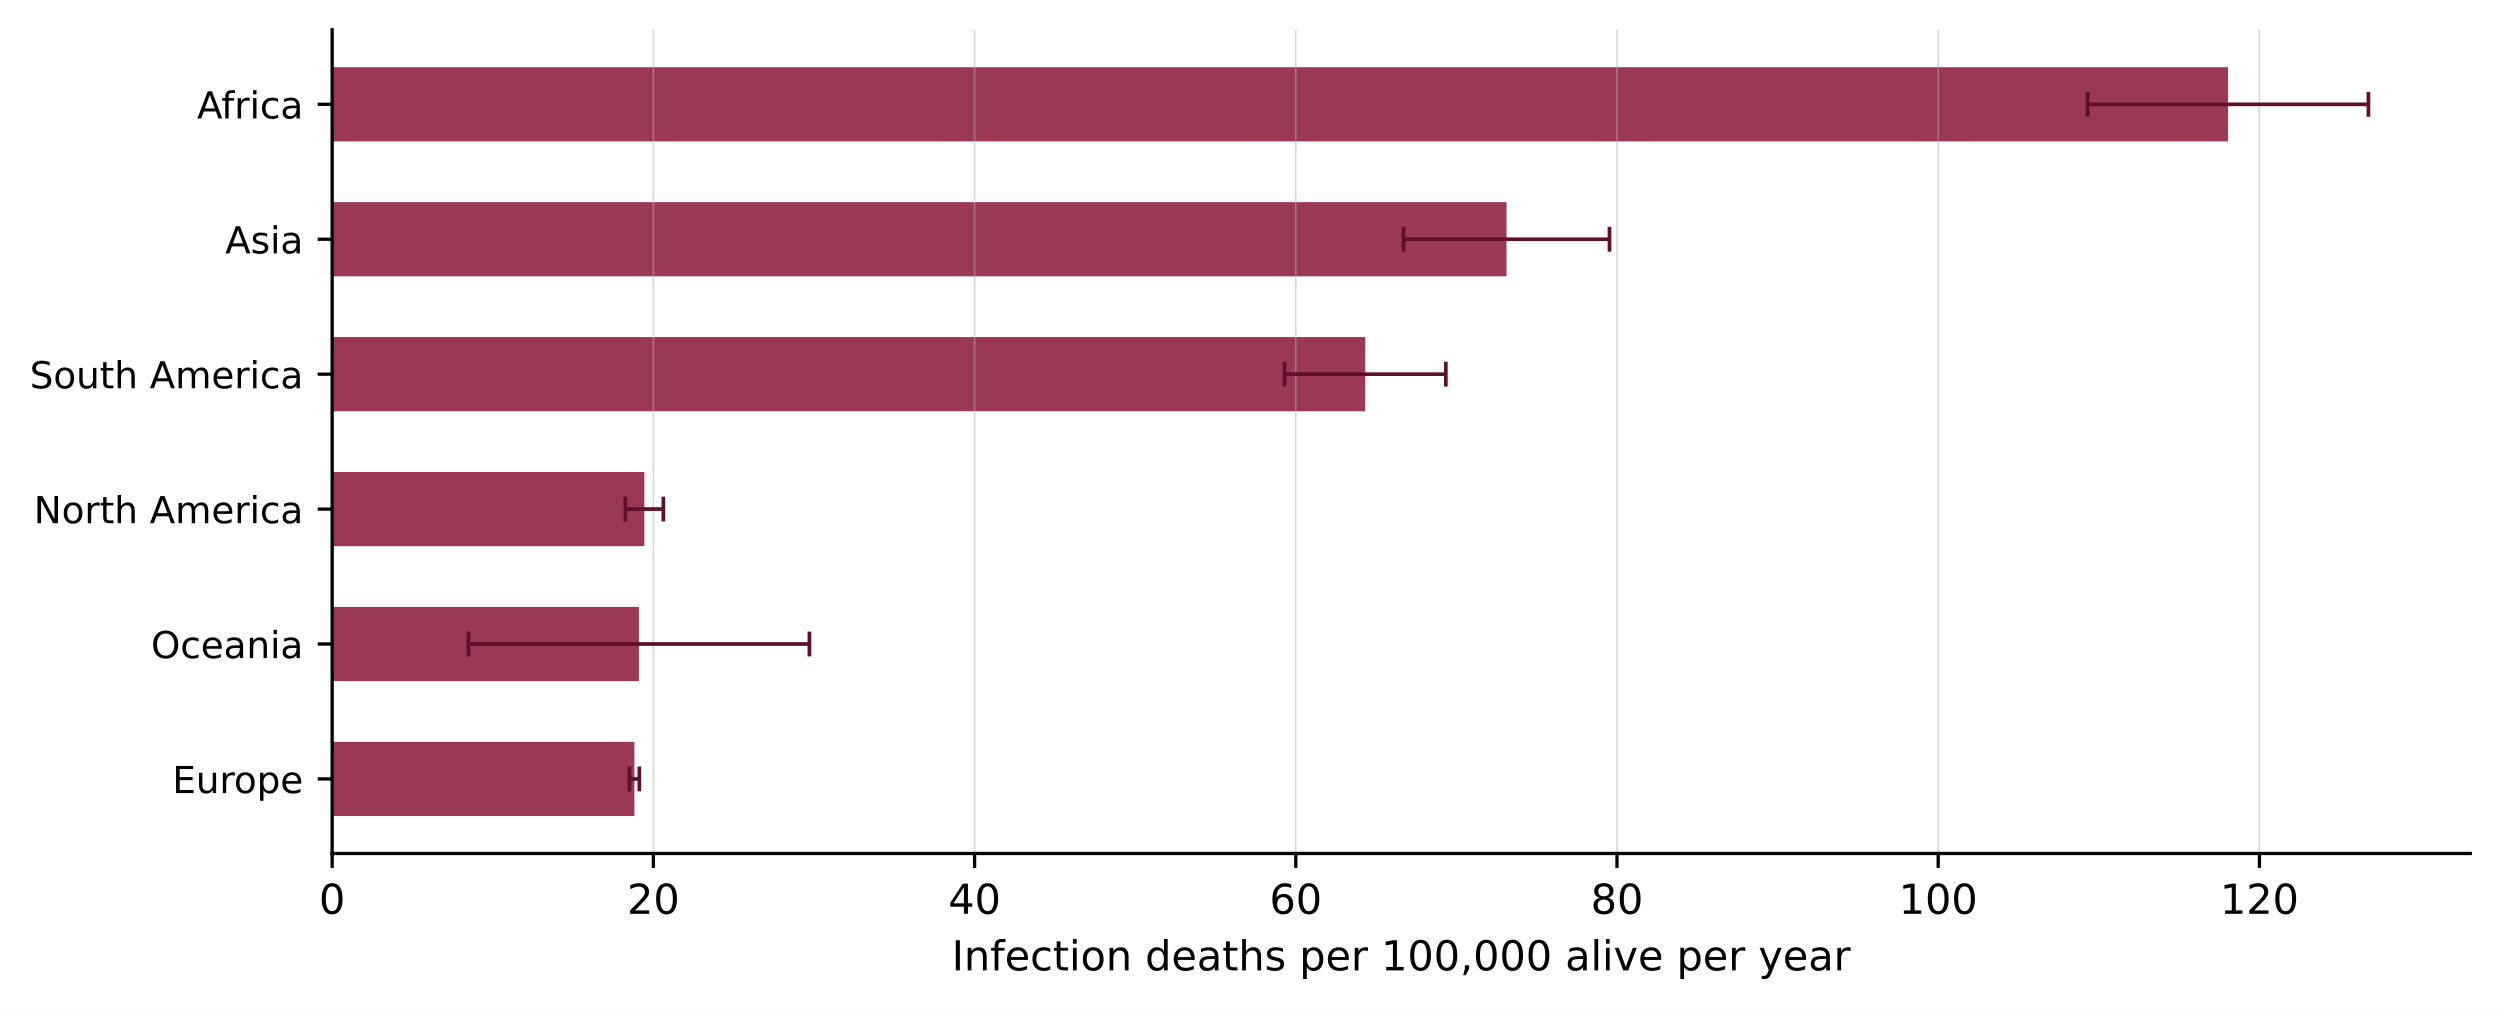
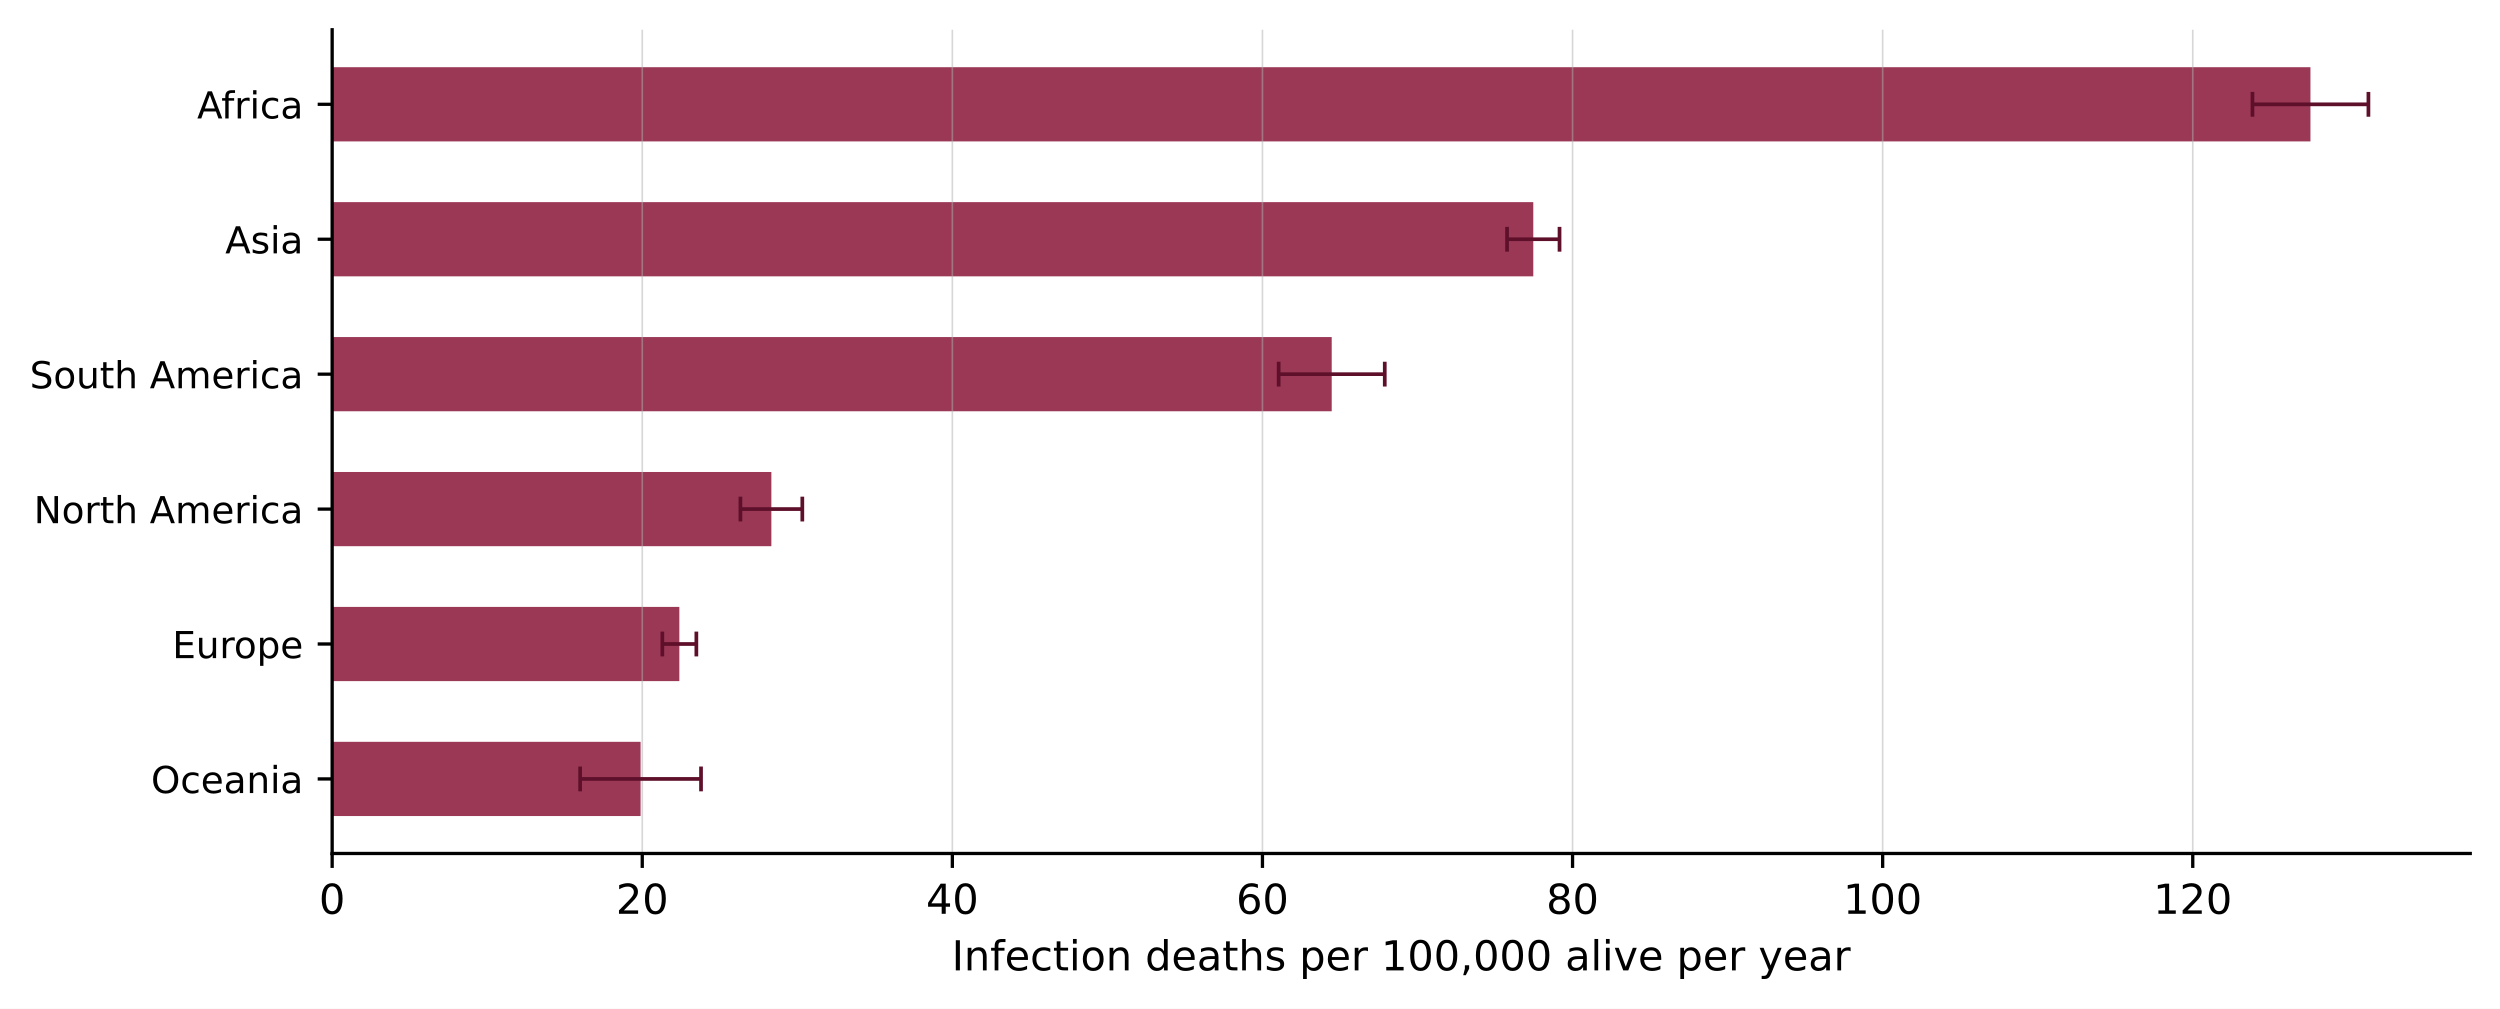
<svg xmlns="http://www.w3.org/2000/svg" xmlns:xlink="http://www.w3.org/1999/xlink" width="604.702pt" height="243.996pt" viewBox="0 0 604.702 243.996" version="1.1">
  <defs>
    <style type="text/css">*{stroke-linejoin: round; stroke-linecap: butt}</style>
  </defs>
  <g id="figure_1">
    <g id="patch_1">
      <path d="M 0 243.996  L 604.702 243.996  L 604.702 0  L 0 0  z " style="fill: #ffffff" />
    </g>
    <g id="axes_1">
      <g id="patch_2">
        <path d="M 80.342 206.44  L 597.502 206.44  L 597.502 7.2  L 80.342 7.2  z " style="fill: #ffffff" />
      </g>
      <g id="patch_3">
-         <path d="M 80.342 197.384  L 153.45 197.384  L 153.45 179.434  L 80.342 179.434  z " clip-path="url(#p65db7df9c1)" style="fill: #8c1d40; opacity: 0.88" />
+         <path d="M 80.342 197.384  L 154.944 197.384  L 154.944 179.434  L 80.342 179.434  z " clip-path="url(#pa76c297d88)" style="fill: #8c1d40; opacity: 0.88" />
      </g>
      <g id="patch_4">
-         <path d="M 80.342 164.748  L 154.54 164.748  L 154.54 146.799  L 80.342 146.799  z " clip-path="url(#p65db7df9c1)" style="fill: #8c1d40; opacity: 0.88" />
+         <path d="M 80.342 164.748  L 164.319 164.748  L 164.319 146.799  L 80.342 146.799  z " clip-path="url(#pa76c297d88)" style="fill: #8c1d40; opacity: 0.88" />
      </g>
      <g id="patch_5">
-         <path d="M 80.342 132.113  L 155.854 132.113  L 155.854 114.163  L 80.342 114.163  z " clip-path="url(#p65db7df9c1)" style="fill: #8c1d40; opacity: 0.88" />
+         <path d="M 80.342 132.113  L 186.577 132.113  L 186.577 114.163  L 80.342 114.163  z " clip-path="url(#pa76c297d88)" style="fill: #8c1d40; opacity: 0.88" />
      </g>
      <g id="patch_6">
-         <path d="M 80.342 99.477  L 330.221 99.477  L 330.221 81.527  L 80.342 81.527  z " clip-path="url(#p65db7df9c1)" style="fill: #8c1d40; opacity: 0.88" />
+         <path d="M 80.342 99.477  L 322.115 99.477  L 322.115 81.527  L 80.342 81.527  z " clip-path="url(#pa76c297d88)" style="fill: #8c1d40; opacity: 0.88" />
      </g>
      <g id="patch_7">
-         <path d="M 80.342 66.841  L 364.393 66.841  L 364.393 48.892  L 80.342 48.892  z " clip-path="url(#p65db7df9c1)" style="fill: #8c1d40; opacity: 0.88" />
+         <path d="M 80.342 66.841  L 370.873 66.841  L 370.873 48.892  L 80.342 48.892  z " clip-path="url(#pa76c297d88)" style="fill: #8c1d40; opacity: 0.88" />
      </g>
      <g id="patch_8">
-         <path d="M 80.342 34.206  L 538.911 34.206  L 538.911 16.256  L 80.342 16.256  z " clip-path="url(#p65db7df9c1)" style="fill: #8c1d40; opacity: 0.88" />
+         <path d="M 80.342 34.206  L 558.851 34.206  L 558.851 16.256  L 80.342 16.256  z " clip-path="url(#pa76c297d88)" style="fill: #8c1d40; opacity: 0.88" />
      </g>
      <g id="matplotlib.axis_1">
        <g id="xtick_1">
          <g id="line2d_1">
-             <path d="M 80.342 206.44  L 80.342 7.2  " clip-path="url(#p65db7df9c1)" style="fill: none; stroke: #b0b0b0; stroke-opacity: 0.5; stroke-width: 0.4; stroke-linecap: square" />
+             <path d="M 80.342 206.44  L 80.342 7.2  " clip-path="url(#pa76c297d88)" style="fill: none; stroke: #b0b0b0; stroke-opacity: 0.5; stroke-width: 0.4; stroke-linecap: square" />
          </g>
          <g id="line2d_2">
            <defs>
-               <path id="mc412782a0a" d="M 0 0  L 0 3.5  " style="stroke: #000000; stroke-width: 0.8" />
+               <path id="mdfb5f57698" d="M 0 0  L 0 3.5  " style="stroke: #000000; stroke-width: 0.8" />
            </defs>
            <g>
-               <use xlink:href="#mc412782a0a" x="80.342" y="206.44" style="stroke: #000000; stroke-width: 0.8" />
+               <use xlink:href="#mdfb5f57698" x="80.342" y="206.44" style="stroke: #000000; stroke-width: 0.8" />
            </g>
          </g>
          <g id="text_1">
            <g transform="translate(77.16031 221.0384) scale(0.1 -0.1)">
              <defs>
                <path id="DejaVuSans-30" d="M 2034 4250  Q 1547 4250 1301 3770  Q 1056 3291 1056 2328  Q 1056 1369 1301 889  Q 1547 409 2034 409  Q 2525 409 2770 889  Q 3016 1369 3016 2328  Q 3016 3291 2770 3770  Q 2525 4250 2034 4250  z M 2034 4750  Q 2819 4750 3233 4129  Q 3647 3509 3647 2328  Q 3647 1150 3233 529  Q 2819 -91 2034 -91  Q 1250 -91 836 529  Q 422 1150 422 2328  Q 422 3509 836 4129  Q 1250 4750 2034 4750  z " transform="scale(0.015625)" />
              </defs>
              <use xlink:href="#DejaVuSans-30" />
            </g>
          </g>
        </g>
        <g id="xtick_2">
          <g id="line2d_3">
-             <path d="M 158.036 206.44  L 158.036 7.2  " clip-path="url(#p65db7df9c1)" style="fill: none; stroke: #b0b0b0; stroke-opacity: 0.5; stroke-width: 0.4; stroke-linecap: square" />
+             <path d="M 155.349 206.44  L 155.349 7.2  " clip-path="url(#pa76c297d88)" style="fill: none; stroke: #b0b0b0; stroke-opacity: 0.5; stroke-width: 0.4; stroke-linecap: square" />
          </g>
          <g id="line2d_4">
            <g>
-               <use xlink:href="#mc412782a0a" x="158.036" y="206.44" style="stroke: #000000; stroke-width: 0.8" />
+               <use xlink:href="#mdfb5f57698" x="155.349" y="206.44" style="stroke: #000000; stroke-width: 0.8" />
            </g>
          </g>
          <g id="text_2">
-             <g transform="translate(151.6739 221.0384) scale(0.1 -0.1)">
+             <g transform="translate(148.9863 221.0384) scale(0.1 -0.1)">
              <defs>
                <path id="DejaVuSans-32" d="M 1228 531  L 3431 531  L 3431 0  L 469 0  L 469 531  Q 828 903 1448 1529  Q 2069 2156 2228 2338  Q 2531 2678 2651 2914  Q 2772 3150 2772 3378  Q 2772 3750 2511 3984  Q 2250 4219 1831 4219  Q 1534 4219 1204 4116  Q 875 4013 500 3803  L 500 4441  Q 881 4594 1212 4672  Q 1544 4750 1819 4750  Q 2544 4750 2975 4387  Q 3406 4025 3406 3419  Q 3406 3131 3298 2873  Q 3191 2616 2906 2266  Q 2828 2175 2409 1742  Q 1991 1309 1228 531  z " transform="scale(0.015625)" />
              </defs>
              <use xlink:href="#DejaVuSans-32" />
              <use xlink:href="#DejaVuSans-30" transform="translate(63.62305 0)" />
            </g>
          </g>
        </g>
        <g id="xtick_3">
          <g id="line2d_5">
-             <path d="M 235.731 206.44  L 235.731 7.2  " clip-path="url(#p65db7df9c1)" style="fill: none; stroke: #b0b0b0; stroke-opacity: 0.5; stroke-width: 0.4; stroke-linecap: square" />
+             <path d="M 230.356 206.44  L 230.356 7.2  " clip-path="url(#pa76c297d88)" style="fill: none; stroke: #b0b0b0; stroke-opacity: 0.5; stroke-width: 0.4; stroke-linecap: square" />
          </g>
          <g id="line2d_6">
            <g>
-               <use xlink:href="#mc412782a0a" x="235.731" y="206.44" style="stroke: #000000; stroke-width: 0.8" />
+               <use xlink:href="#mdfb5f57698" x="230.356" y="206.44" style="stroke: #000000; stroke-width: 0.8" />
            </g>
          </g>
          <g id="text_3">
-             <g transform="translate(229.3688 221.0384) scale(0.1 -0.1)">
+             <g transform="translate(223.9935 221.0384) scale(0.1 -0.1)">
              <defs>
                <path id="DejaVuSans-34" d="M 2419 4116  L 825 1625  L 2419 1625  L 2419 4116  z M 2253 4666  L 3047 4666  L 3047 1625  L 3713 1625  L 3713 1100  L 3047 1100  L 3047 0  L 2419 0  L 2419 1100  L 313 1100  L 313 1709  L 2253 4666  z " transform="scale(0.015625)" />
              </defs>
              <use xlink:href="#DejaVuSans-34" />
              <use xlink:href="#DejaVuSans-30" transform="translate(63.62305 0)" />
            </g>
          </g>
        </g>
        <g id="xtick_4">
          <g id="line2d_7">
-             <path d="M 313.426 206.44  L 313.426 7.2  " clip-path="url(#p65db7df9c1)" style="fill: none; stroke: #b0b0b0; stroke-opacity: 0.5; stroke-width: 0.4; stroke-linecap: square" />
+             <path d="M 305.363 206.44  L 305.363 7.2  " clip-path="url(#pa76c297d88)" style="fill: none; stroke: #b0b0b0; stroke-opacity: 0.5; stroke-width: 0.4; stroke-linecap: square" />
          </g>
          <g id="line2d_8">
            <g>
-               <use xlink:href="#mc412782a0a" x="313.426" y="206.44" style="stroke: #000000; stroke-width: 0.8" />
+               <use xlink:href="#mdfb5f57698" x="305.363" y="206.44" style="stroke: #000000; stroke-width: 0.8" />
            </g>
          </g>
          <g id="text_4">
-             <g transform="translate(307.0637 221.0384) scale(0.1 -0.1)">
+             <g transform="translate(299.0008 221.0384) scale(0.1 -0.1)">
              <defs>
                <path id="DejaVuSans-36" d="M 2113 2584  Q 1688 2584 1439 2293  Q 1191 2003 1191 1497  Q 1191 994 1439 701  Q 1688 409 2113 409  Q 2538 409 2786 701  Q 3034 994 3034 1497  Q 3034 2003 2786 2293  Q 2538 2584 2113 2584  z M 3366 4563  L 3366 3988  Q 3128 4100 2886 4159  Q 2644 4219 2406 4219  Q 1781 4219 1451 3797  Q 1122 3375 1075 2522  Q 1259 2794 1537 2939  Q 1816 3084 2150 3084  Q 2853 3084 3261 2657  Q 3669 2231 3669 1497  Q 3669 778 3244 343  Q 2819 -91 2113 -91  Q 1303 -91 875 529  Q 447 1150 447 2328  Q 447 3434 972 4092  Q 1497 4750 2381 4750  Q 2619 4750 2861 4703  Q 3103 4656 3366 4563  z " transform="scale(0.015625)" />
              </defs>
              <use xlink:href="#DejaVuSans-36" />
              <use xlink:href="#DejaVuSans-30" transform="translate(63.62305 0)" />
            </g>
          </g>
        </g>
        <g id="xtick_5">
          <g id="line2d_9">
-             <path d="M 391.121 206.44  L 391.121 7.2  " clip-path="url(#p65db7df9c1)" style="fill: none; stroke: #b0b0b0; stroke-opacity: 0.5; stroke-width: 0.4; stroke-linecap: square" />
+             <path d="M 380.371 206.44  L 380.371 7.2  " clip-path="url(#pa76c297d88)" style="fill: none; stroke: #b0b0b0; stroke-opacity: 0.5; stroke-width: 0.4; stroke-linecap: square" />
          </g>
          <g id="line2d_10">
            <g>
-               <use xlink:href="#mc412782a0a" x="391.121" y="206.44" style="stroke: #000000; stroke-width: 0.8" />
+               <use xlink:href="#mdfb5f57698" x="380.371" y="206.44" style="stroke: #000000; stroke-width: 0.8" />
            </g>
          </g>
          <g id="text_5">
-             <g transform="translate(384.7586 221.0384) scale(0.1 -0.1)">
+             <g transform="translate(374.008 221.0384) scale(0.1 -0.1)">
              <defs>
                <path id="DejaVuSans-38" d="M 2034 2216  Q 1584 2216 1326 1975  Q 1069 1734 1069 1313  Q 1069 891 1326 650  Q 1584 409 2034 409  Q 2484 409 2743 651  Q 3003 894 3003 1313  Q 3003 1734 2745 1975  Q 2488 2216 2034 2216  z M 1403 2484  Q 997 2584 770 2862  Q 544 3141 544 3541  Q 544 4100 942 4425  Q 1341 4750 2034 4750  Q 2731 4750 3128 4425  Q 3525 4100 3525 3541  Q 3525 3141 3298 2862  Q 3072 2584 2669 2484  Q 3125 2378 3379 2068  Q 3634 1759 3634 1313  Q 3634 634 3220 271  Q 2806 -91 2034 -91  Q 1263 -91 848 271  Q 434 634 434 1313  Q 434 1759 690 2068  Q 947 2378 1403 2484  z M 1172 3481  Q 1172 3119 1398 2916  Q 1625 2713 2034 2713  Q 2441 2713 2670 2916  Q 2900 3119 2900 3481  Q 2900 3844 2670 4047  Q 2441 4250 2034 4250  Q 1625 4250 1398 4047  Q 1172 3844 1172 3481  z " transform="scale(0.015625)" />
              </defs>
              <use xlink:href="#DejaVuSans-38" />
              <use xlink:href="#DejaVuSans-30" transform="translate(63.62305 0)" />
            </g>
          </g>
        </g>
        <g id="xtick_6">
          <g id="line2d_11">
-             <path d="M 468.816 206.44  L 468.816 7.2  " clip-path="url(#p65db7df9c1)" style="fill: none; stroke: #b0b0b0; stroke-opacity: 0.5; stroke-width: 0.4; stroke-linecap: square" />
+             <path d="M 455.378 206.44  L 455.378 7.2  " clip-path="url(#pa76c297d88)" style="fill: none; stroke: #b0b0b0; stroke-opacity: 0.5; stroke-width: 0.4; stroke-linecap: square" />
          </g>
          <g id="line2d_12">
            <g>
-               <use xlink:href="#mc412782a0a" x="468.816" y="206.44" style="stroke: #000000; stroke-width: 0.8" />
+               <use xlink:href="#mdfb5f57698" x="455.378" y="206.44" style="stroke: #000000; stroke-width: 0.8" />
            </g>
          </g>
          <g id="text_6">
-             <g transform="translate(459.2722 221.0384) scale(0.1 -0.1)">
+             <g transform="translate(445.834 221.0384) scale(0.1 -0.1)">
              <defs>
                <path id="DejaVuSans-31" d="M 794 531  L 1825 531  L 1825 4091  L 703 3866  L 703 4441  L 1819 4666  L 2450 4666  L 2450 531  L 3481 531  L 3481 0  L 794 0  L 794 531  z " transform="scale(0.015625)" />
              </defs>
              <use xlink:href="#DejaVuSans-31" />
              <use xlink:href="#DejaVuSans-30" transform="translate(63.62305 0)" />
              <use xlink:href="#DejaVuSans-30" transform="translate(127.2461 0)" />
            </g>
          </g>
        </g>
        <g id="xtick_7">
          <g id="line2d_13">
-             <path d="M 546.511 206.44  L 546.511 7.2  " clip-path="url(#p65db7df9c1)" style="fill: none; stroke: #b0b0b0; stroke-opacity: 0.5; stroke-width: 0.4; stroke-linecap: square" />
+             <path d="M 530.385 206.44  L 530.385 7.2  " clip-path="url(#pa76c297d88)" style="fill: none; stroke: #b0b0b0; stroke-opacity: 0.5; stroke-width: 0.4; stroke-linecap: square" />
          </g>
          <g id="line2d_14">
            <g>
-               <use xlink:href="#mc412782a0a" x="546.511" y="206.44" style="stroke: #000000; stroke-width: 0.8" />
+               <use xlink:href="#mdfb5f57698" x="530.385" y="206.44" style="stroke: #000000; stroke-width: 0.8" />
            </g>
          </g>
          <g id="text_7">
-             <g transform="translate(536.967 221.0384) scale(0.1 -0.1)">
+             <g transform="translate(520.8413 221.0384) scale(0.1 -0.1)">
              <use xlink:href="#DejaVuSans-31" />
              <use xlink:href="#DejaVuSans-32" transform="translate(63.62305 0)" />
              <use xlink:href="#DejaVuSans-30" transform="translate(127.2461 0)" />
            </g>
          </g>
        </g>
        <g id="text_8">
          <g transform="translate(230.2091 234.7166) scale(0.1 -0.1)">
            <defs>
              <path id="DejaVuSans-49" d="M 628 4666  L 1259 4666  L 1259 0  L 628 0  L 628 4666  z " transform="scale(0.015625)" />
              <path id="DejaVuSans-6e" d="M 3513 2113  L 3513 0  L 2938 0  L 2938 2094  Q 2938 2591 2744 2837  Q 2550 3084 2163 3084  Q 1697 3084 1428 2787  Q 1159 2491 1159 1978  L 1159 0  L 581 0  L 581 3500  L 1159 3500  L 1159 2956  Q 1366 3272 1645 3428  Q 1925 3584 2291 3584  Q 2894 3584 3203 3211  Q 3513 2838 3513 2113  z " transform="scale(0.015625)" />
              <path id="DejaVuSans-66" d="M 2375 4863  L 2375 4384  L 1825 4384  Q 1516 4384 1395 4259  Q 1275 4134 1275 3809  L 1275 3500  L 2222 3500  L 2222 3053  L 1275 3053  L 1275 0  L 697 0  L 697 3053  L 147 3053  L 147 3500  L 697 3500  L 697 3744  Q 697 4328 969 4595  Q 1241 4863 1831 4863  L 2375 4863  z " transform="scale(0.015625)" />
              <path id="DejaVuSans-65" d="M 3597 1894  L 3597 1613  L 953 1613  Q 991 1019 1311 708  Q 1631 397 2203 397  Q 2534 397 2845 478  Q 3156 559 3463 722  L 3463 178  Q 3153 47 2828 -22  Q 2503 -91 2169 -91  Q 1331 -91 842 396  Q 353 884 353 1716  Q 353 2575 817 3079  Q 1281 3584 2069 3584  Q 2775 3584 3186 3129  Q 3597 2675 3597 1894  z M 3022 2063  Q 3016 2534 2758 2815  Q 2500 3097 2075 3097  Q 1594 3097 1305 2825  Q 1016 2553 972 2059  L 3022 2063  z " transform="scale(0.015625)" />
              <path id="DejaVuSans-63" d="M 3122 3366  L 3122 2828  Q 2878 2963 2633 3030  Q 2388 3097 2138 3097  Q 1578 3097 1268 2742  Q 959 2388 959 1747  Q 959 1106 1268 751  Q 1578 397 2138 397  Q 2388 397 2633 464  Q 2878 531 3122 666  L 3122 134  Q 2881 22 2623 -34  Q 2366 -91 2075 -91  Q 1284 -91 818 406  Q 353 903 353 1747  Q 353 2603 823 3093  Q 1294 3584 2113 3584  Q 2378 3584 2631 3529  Q 2884 3475 3122 3366  z " transform="scale(0.015625)" />
              <path id="DejaVuSans-74" d="M 1172 4494  L 1172 3500  L 2356 3500  L 2356 3053  L 1172 3053  L 1172 1153  Q 1172 725 1289 603  Q 1406 481 1766 481  L 2356 481  L 2356 0  L 1766 0  Q 1100 0 847 248  Q 594 497 594 1153  L 594 3053  L 172 3053  L 172 3500  L 594 3500  L 594 4494  L 1172 4494  z " transform="scale(0.015625)" />
              <path id="DejaVuSans-69" d="M 603 3500  L 1178 3500  L 1178 0  L 603 0  L 603 3500  z M 603 4863  L 1178 4863  L 1178 4134  L 603 4134  L 603 4863  z " transform="scale(0.015625)" />
              <path id="DejaVuSans-6f" d="M 1959 3097  Q 1497 3097 1228 2736  Q 959 2375 959 1747  Q 959 1119 1226 758  Q 1494 397 1959 397  Q 2419 397 2687 759  Q 2956 1122 2956 1747  Q 2956 2369 2687 2733  Q 2419 3097 1959 3097  z M 1959 3584  Q 2709 3584 3137 3096  Q 3566 2609 3566 1747  Q 3566 888 3137 398  Q 2709 -91 1959 -91  Q 1206 -91 779 398  Q 353 888 353 1747  Q 353 2609 779 3096  Q 1206 3584 1959 3584  z " transform="scale(0.015625)" />
              <path id="DejaVuSans-20" transform="scale(0.015625)" />
              <path id="DejaVuSans-64" d="M 2906 2969  L 2906 4863  L 3481 4863  L 3481 0  L 2906 0  L 2906 525  Q 2725 213 2448 61  Q 2172 -91 1784 -91  Q 1150 -91 751 415  Q 353 922 353 1747  Q 353 2572 751 3078  Q 1150 3584 1784 3584  Q 2172 3584 2448 3432  Q 2725 3281 2906 2969  z M 947 1747  Q 947 1113 1208 752  Q 1469 391 1925 391  Q 2381 391 2643 752  Q 2906 1113 2906 1747  Q 2906 2381 2643 2742  Q 2381 3103 1925 3103  Q 1469 3103 1208 2742  Q 947 2381 947 1747  z " transform="scale(0.015625)" />
              <path id="DejaVuSans-61" d="M 2194 1759  Q 1497 1759 1228 1600  Q 959 1441 959 1056  Q 959 750 1161 570  Q 1363 391 1709 391  Q 2188 391 2477 730  Q 2766 1069 2766 1631  L 2766 1759  L 2194 1759  z M 3341 1997  L 3341 0  L 2766 0  L 2766 531  Q 2569 213 2275 61  Q 1981 -91 1556 -91  Q 1019 -91 701 211  Q 384 513 384 1019  Q 384 1609 779 1909  Q 1175 2209 1959 2209  L 2766 2209  L 2766 2266  Q 2766 2663 2505 2880  Q 2244 3097 1772 3097  Q 1472 3097 1187 3025  Q 903 2953 641 2809  L 641 3341  Q 956 3463 1253 3523  Q 1550 3584 1831 3584  Q 2591 3584 2966 3190  Q 3341 2797 3341 1997  z " transform="scale(0.015625)" />
              <path id="DejaVuSans-68" d="M 3513 2113  L 3513 0  L 2938 0  L 2938 2094  Q 2938 2591 2744 2837  Q 2550 3084 2163 3084  Q 1697 3084 1428 2787  Q 1159 2491 1159 1978  L 1159 0  L 581 0  L 581 4863  L 1159 4863  L 1159 2956  Q 1366 3272 1645 3428  Q 1925 3584 2291 3584  Q 2894 3584 3203 3211  Q 3513 2838 3513 2113  z " transform="scale(0.015625)" />
              <path id="DejaVuSans-73" d="M 2834 3397  L 2834 2853  Q 2591 2978 2328 3040  Q 2066 3103 1784 3103  Q 1356 3103 1142 2972  Q 928 2841 928 2578  Q 928 2378 1081 2264  Q 1234 2150 1697 2047  L 1894 2003  Q 2506 1872 2764 1633  Q 3022 1394 3022 966  Q 3022 478 2636 193  Q 2250 -91 1575 -91  Q 1294 -91 989 -36  Q 684 19 347 128  L 347 722  Q 666 556 975 473  Q 1284 391 1588 391  Q 1994 391 2212 530  Q 2431 669 2431 922  Q 2431 1156 2273 1281  Q 2116 1406 1581 1522  L 1381 1569  Q 847 1681 609 1914  Q 372 2147 372 2553  Q 372 3047 722 3315  Q 1072 3584 1716 3584  Q 2034 3584 2315 3537  Q 2597 3491 2834 3397  z " transform="scale(0.015625)" />
              <path id="DejaVuSans-70" d="M 1159 525  L 1159 -1331  L 581 -1331  L 581 3500  L 1159 3500  L 1159 2969  Q 1341 3281 1617 3432  Q 1894 3584 2278 3584  Q 2916 3584 3314 3078  Q 3713 2572 3713 1747  Q 3713 922 3314 415  Q 2916 -91 2278 -91  Q 1894 -91 1617 61  Q 1341 213 1159 525  z M 3116 1747  Q 3116 2381 2855 2742  Q 2594 3103 2138 3103  Q 1681 3103 1420 2742  Q 1159 2381 1159 1747  Q 1159 1113 1420 752  Q 1681 391 2138 391  Q 2594 391 2855 752  Q 3116 1113 3116 1747  z " transform="scale(0.015625)" />
              <path id="DejaVuSans-72" d="M 2631 2963  Q 2534 3019 2420 3045  Q 2306 3072 2169 3072  Q 1681 3072 1420 2755  Q 1159 2438 1159 1844  L 1159 0  L 581 0  L 581 3500  L 1159 3500  L 1159 2956  Q 1341 3275 1631 3429  Q 1922 3584 2338 3584  Q 2397 3584 2469 3576  Q 2541 3569 2628 3553  L 2631 2963  z " transform="scale(0.015625)" />
              <path id="DejaVuSans-2c" d="M 750 794  L 1409 794  L 1409 256  L 897 -744  L 494 -744  L 750 256  L 750 794  z " transform="scale(0.015625)" />
              <path id="DejaVuSans-6c" d="M 603 4863  L 1178 4863  L 1178 0  L 603 0  L 603 4863  z " transform="scale(0.015625)" />
              <path id="DejaVuSans-76" d="M 191 3500  L 800 3500  L 1894 563  L 2988 3500  L 3597 3500  L 2284 0  L 1503 0  L 191 3500  z " transform="scale(0.015625)" />
              <path id="DejaVuSans-79" d="M 2059 -325  Q 1816 -950 1584 -1140  Q 1353 -1331 966 -1331  L 506 -1331  L 506 -850  L 844 -850  Q 1081 -850 1212 -737  Q 1344 -625 1503 -206  L 1606 56  L 191 3500  L 800 3500  L 1894 763  L 2988 3500  L 3597 3500  L 2059 -325  z " transform="scale(0.015625)" />
            </defs>
            <use xlink:href="#DejaVuSans-49" />
            <use xlink:href="#DejaVuSans-6e" transform="translate(29.49219 0)" />
            <use xlink:href="#DejaVuSans-66" transform="translate(92.87109 0)" />
            <use xlink:href="#DejaVuSans-65" transform="translate(128.0762 0)" />
            <use xlink:href="#DejaVuSans-63" transform="translate(189.5996 0)" />
            <use xlink:href="#DejaVuSans-74" transform="translate(244.5801 0)" />
            <use xlink:href="#DejaVuSans-69" transform="translate(283.7891 0)" />
            <use xlink:href="#DejaVuSans-6f" transform="translate(311.5723 0)" />
            <use xlink:href="#DejaVuSans-6e" transform="translate(372.7539 0)" />
            <use xlink:href="#DejaVuSans-20" transform="translate(436.1328 0)" />
            <use xlink:href="#DejaVuSans-64" transform="translate(467.9199 0)" />
            <use xlink:href="#DejaVuSans-65" transform="translate(531.3965 0)" />
            <use xlink:href="#DejaVuSans-61" transform="translate(592.9199 0)" />
            <use xlink:href="#DejaVuSans-74" transform="translate(654.1992 0)" />
            <use xlink:href="#DejaVuSans-68" transform="translate(693.4082 0)" />
            <use xlink:href="#DejaVuSans-73" transform="translate(756.7871 0)" />
            <use xlink:href="#DejaVuSans-20" transform="translate(808.8867 0)" />
            <use xlink:href="#DejaVuSans-70" transform="translate(840.6738 0)" />
            <use xlink:href="#DejaVuSans-65" transform="translate(904.1504 0)" />
            <use xlink:href="#DejaVuSans-72" transform="translate(965.6738 0)" />
            <use xlink:href="#DejaVuSans-20" transform="translate(1006.787 0)" />
            <use xlink:href="#DejaVuSans-31" transform="translate(1038.574 0)" />
            <use xlink:href="#DejaVuSans-30" transform="translate(1102.197 0)" />
            <use xlink:href="#DejaVuSans-30" transform="translate(1165.82 0)" />
            <use xlink:href="#DejaVuSans-2c" transform="translate(1229.443 0)" />
            <use xlink:href="#DejaVuSans-30" transform="translate(1261.23 0)" />
            <use xlink:href="#DejaVuSans-30" transform="translate(1324.854 0)" />
            <use xlink:href="#DejaVuSans-30" transform="translate(1388.477 0)" />
            <use xlink:href="#DejaVuSans-20" transform="translate(1452.1 0)" />
            <use xlink:href="#DejaVuSans-61" transform="translate(1483.887 0)" />
            <use xlink:href="#DejaVuSans-6c" transform="translate(1545.166 0)" />
            <use xlink:href="#DejaVuSans-69" transform="translate(1572.949 0)" />
            <use xlink:href="#DejaVuSans-76" transform="translate(1600.732 0)" />
            <use xlink:href="#DejaVuSans-65" transform="translate(1659.912 0)" />
            <use xlink:href="#DejaVuSans-20" transform="translate(1721.436 0)" />
            <use xlink:href="#DejaVuSans-70" transform="translate(1753.223 0)" />
            <use xlink:href="#DejaVuSans-65" transform="translate(1816.699 0)" />
            <use xlink:href="#DejaVuSans-72" transform="translate(1878.223 0)" />
            <use xlink:href="#DejaVuSans-20" transform="translate(1919.336 0)" />
            <use xlink:href="#DejaVuSans-79" transform="translate(1951.123 0)" />
            <use xlink:href="#DejaVuSans-65" transform="translate(2010.303 0)" />
            <use xlink:href="#DejaVuSans-61" transform="translate(2071.826 0)" />
            <use xlink:href="#DejaVuSans-72" transform="translate(2133.105 0)" />
          </g>
        </g>
      </g>
      <g id="matplotlib.axis_2">
        <g id="ytick_1">
          <g id="line2d_15">
            <defs>
-               <path id="mbc93570cfe" d="M 0 0  L -3.5 0  " style="stroke: #000000; stroke-width: 0.8" />
+               <path id="m67c099194d" d="M 0 0  L -3.5 0  " style="stroke: #000000; stroke-width: 0.8" />
            </defs>
            <g>
-               <use xlink:href="#mbc93570cfe" x="80.342" y="188.409" style="stroke: #000000; stroke-width: 0.8" />
+               <use xlink:href="#m67c099194d" x="80.342" y="188.409" style="stroke: #000000; stroke-width: 0.8" />
            </g>
          </g>
          <g id="text_9">
-             <g transform="translate(41.69531 191.8282) scale(0.09 -0.09)">
-               <defs>
-                 <path id="DejaVuSans-45" d="M 628 4666  L 3578 4666  L 3578 4134  L 1259 4134  L 1259 2753  L 3481 2753  L 3481 2222  L 1259 2222  L 1259 531  L 3634 531  L 3634 0  L 628 0  L 628 4666  z " transform="scale(0.015625)" />
-                 <path id="DejaVuSans-75" d="M 544 1381  L 544 3500  L 1119 3500  L 1119 1403  Q 1119 906 1312 657  Q 1506 409 1894 409  Q 2359 409 2629 706  Q 2900 1003 2900 1516  L 2900 3500  L 3475 3500  L 3475 0  L 2900 0  L 2900 538  Q 2691 219 2414 64  Q 2138 -91 1772 -91  Q 1169 -91 856 284  Q 544 659 544 1381  z M 1991 3584  L 1991 3584  z " transform="scale(0.015625)" />
-               </defs>
-               <use xlink:href="#DejaVuSans-45" />
-               <use xlink:href="#DejaVuSans-75" transform="translate(63.18359 0)" />
-               <use xlink:href="#DejaVuSans-72" transform="translate(126.5625 0)" />
-               <use xlink:href="#DejaVuSans-6f" transform="translate(165.4258 0)" />
-               <use xlink:href="#DejaVuSans-70" transform="translate(226.6074 0)" />
-               <use xlink:href="#DejaVuSans-65" transform="translate(290.084 0)" />
-             </g>
-           </g>
-         </g>
-         <g id="ytick_2">
-           <g id="line2d_16">
-             <g>
-               <use xlink:href="#mbc93570cfe" x="80.342" y="155.773" style="stroke: #000000; stroke-width: 0.8" />
-             </g>
-           </g>
-           <g id="text_10">
-             <g transform="translate(36.53578 159.1926) scale(0.09 -0.09)">
+             <g transform="translate(36.53578 191.8282) scale(0.09 -0.09)">
              <defs>
                <path id="DejaVuSans-4f" d="M 2522 4238  Q 1834 4238 1429 3725  Q 1025 3213 1025 2328  Q 1025 1447 1429 934  Q 1834 422 2522 422  Q 3209 422 3611 934  Q 4013 1447 4013 2328  Q 4013 3213 3611 3725  Q 3209 4238 2522 4238  z M 2522 4750  Q 3503 4750 4090 4092  Q 4678 3434 4678 2328  Q 4678 1225 4090 567  Q 3503 -91 2522 -91  Q 1538 -91 948 565  Q 359 1222 359 2328  Q 359 3434 948 4092  Q 1538 4750 2522 4750  z " transform="scale(0.015625)" />
              </defs>
              <use xlink:href="#DejaVuSans-4f" />
              <use xlink:href="#DejaVuSans-63" transform="translate(78.71094 0)" />
              <use xlink:href="#DejaVuSans-65" transform="translate(133.6914 0)" />
              <use xlink:href="#DejaVuSans-61" transform="translate(195.2148 0)" />
              <use xlink:href="#DejaVuSans-6e" transform="translate(256.4941 0)" />
              <use xlink:href="#DejaVuSans-69" transform="translate(319.873 0)" />
              <use xlink:href="#DejaVuSans-61" transform="translate(347.6562 0)" />
            </g>
          </g>
        </g>
+         <g id="ytick_2">
+           <g id="line2d_16">
+             <g>
+               <use xlink:href="#m67c099194d" x="80.342" y="155.773" style="stroke: #000000; stroke-width: 0.8" />
+             </g>
+           </g>
+           <g id="text_10">
+             <g transform="translate(41.69531 159.1926) scale(0.09 -0.09)">
+               <defs>
+                 <path id="DejaVuSans-45" d="M 628 4666  L 3578 4666  L 3578 4134  L 1259 4134  L 1259 2753  L 3481 2753  L 3481 2222  L 1259 2222  L 1259 531  L 3634 531  L 3634 0  L 628 0  L 628 4666  z " transform="scale(0.015625)" />
+                 <path id="DejaVuSans-75" d="M 544 1381  L 544 3500  L 1119 3500  L 1119 1403  Q 1119 906 1312 657  Q 1506 409 1894 409  Q 2359 409 2629 706  Q 2900 1003 2900 1516  L 2900 3500  L 3475 3500  L 3475 0  L 2900 0  L 2900 538  Q 2691 219 2414 64  Q 2138 -91 1772 -91  Q 1169 -91 856 284  Q 544 659 544 1381  z M 1991 3584  L 1991 3584  z " transform="scale(0.015625)" />
+               </defs>
+               <use xlink:href="#DejaVuSans-45" />
+               <use xlink:href="#DejaVuSans-75" transform="translate(63.18359 0)" />
+               <use xlink:href="#DejaVuSans-72" transform="translate(126.5625 0)" />
+               <use xlink:href="#DejaVuSans-6f" transform="translate(165.4258 0)" />
+               <use xlink:href="#DejaVuSans-70" transform="translate(226.6074 0)" />
+               <use xlink:href="#DejaVuSans-65" transform="translate(290.084 0)" />
+             </g>
+           </g>
+         </g>
        <g id="ytick_3">
          <g id="line2d_17">
            <g>
-               <use xlink:href="#mbc93570cfe" x="80.342" y="123.138" style="stroke: #000000; stroke-width: 0.8" />
+               <use xlink:href="#m67c099194d" x="80.342" y="123.138" style="stroke: #000000; stroke-width: 0.8" />
            </g>
          </g>
          <g id="text_11">
            <g transform="translate(8.184375 126.5571) scale(0.09 -0.09)">
              <defs>
                <path id="DejaVuSans-4e" d="M 628 4666  L 1478 4666  L 3547 763  L 3547 4666  L 4159 4666  L 4159 0  L 3309 0  L 1241 3903  L 1241 0  L 628 0  L 628 4666  z " transform="scale(0.015625)" />
                <path id="DejaVuSans-41" d="M 2188 4044  L 1331 1722  L 3047 1722  L 2188 4044  z M 1831 4666  L 2547 4666  L 4325 0  L 3669 0  L 3244 1197  L 1141 1197  L 716 0  L 50 0  L 1831 4666  z " transform="scale(0.015625)" />
                <path id="DejaVuSans-6d" d="M 3328 2828  Q 3544 3216 3844 3400  Q 4144 3584 4550 3584  Q 5097 3584 5394 3201  Q 5691 2819 5691 2113  L 5691 0  L 5113 0  L 5113 2094  Q 5113 2597 4934 2840  Q 4756 3084 4391 3084  Q 3944 3084 3684 2787  Q 3425 2491 3425 1978  L 3425 0  L 2847 0  L 2847 2094  Q 2847 2600 2669 2842  Q 2491 3084 2119 3084  Q 1678 3084 1418 2786  Q 1159 2488 1159 1978  L 1159 0  L 581 0  L 581 3500  L 1159 3500  L 1159 2956  Q 1356 3278 1631 3431  Q 1906 3584 2284 3584  Q 2666 3584 2933 3390  Q 3200 3197 3328 2828  z " transform="scale(0.015625)" />
              </defs>
              <use xlink:href="#DejaVuSans-4e" />
              <use xlink:href="#DejaVuSans-6f" transform="translate(74.80469 0)" />
              <use xlink:href="#DejaVuSans-72" transform="translate(135.9863 0)" />
              <use xlink:href="#DejaVuSans-74" transform="translate(177.0996 0)" />
              <use xlink:href="#DejaVuSans-68" transform="translate(216.3086 0)" />
              <use xlink:href="#DejaVuSans-20" transform="translate(279.6875 0)" />
              <use xlink:href="#DejaVuSans-41" transform="translate(311.4746 0)" />
              <use xlink:href="#DejaVuSans-6d" transform="translate(379.8828 0)" />
              <use xlink:href="#DejaVuSans-65" transform="translate(477.2949 0)" />
              <use xlink:href="#DejaVuSans-72" transform="translate(538.8184 0)" />
              <use xlink:href="#DejaVuSans-69" transform="translate(579.9316 0)" />
              <use xlink:href="#DejaVuSans-63" transform="translate(607.7148 0)" />
              <use xlink:href="#DejaVuSans-61" transform="translate(662.6953 0)" />
            </g>
          </g>
        </g>
        <g id="ytick_4">
          <g id="line2d_18">
            <g>
-               <use xlink:href="#mbc93570cfe" x="80.342" y="90.502" style="stroke: #000000; stroke-width: 0.8" />
+               <use xlink:href="#m67c099194d" x="80.342" y="90.502" style="stroke: #000000; stroke-width: 0.8" />
            </g>
          </g>
          <g id="text_12">
            <g transform="translate(7.2 93.92153) scale(0.09 -0.09)">
              <defs>
                <path id="DejaVuSans-53" d="M 3425 4513  L 3425 3897  Q 3066 4069 2747 4153  Q 2428 4238 2131 4238  Q 1616 4238 1336 4038  Q 1056 3838 1056 3469  Q 1056 3159 1242 3001  Q 1428 2844 1947 2747  L 2328 2669  Q 3034 2534 3370 2195  Q 3706 1856 3706 1288  Q 3706 609 3251 259  Q 2797 -91 1919 -91  Q 1588 -91 1214 -16  Q 841 59 441 206  L 441 856  Q 825 641 1194 531  Q 1563 422 1919 422  Q 2459 422 2753 634  Q 3047 847 3047 1241  Q 3047 1584 2836 1778  Q 2625 1972 2144 2069  L 1759 2144  Q 1053 2284 737 2584  Q 422 2884 422 3419  Q 422 4038 858 4394  Q 1294 4750 2059 4750  Q 2388 4750 2728 4690  Q 3069 4631 3425 4513  z " transform="scale(0.015625)" />
              </defs>
              <use xlink:href="#DejaVuSans-53" />
              <use xlink:href="#DejaVuSans-6f" transform="translate(63.47656 0)" />
              <use xlink:href="#DejaVuSans-75" transform="translate(124.6582 0)" />
              <use xlink:href="#DejaVuSans-74" transform="translate(188.0371 0)" />
              <use xlink:href="#DejaVuSans-68" transform="translate(227.2461 0)" />
              <use xlink:href="#DejaVuSans-20" transform="translate(290.625 0)" />
              <use xlink:href="#DejaVuSans-41" transform="translate(322.4121 0)" />
              <use xlink:href="#DejaVuSans-6d" transform="translate(390.8203 0)" />
              <use xlink:href="#DejaVuSans-65" transform="translate(488.2324 0)" />
              <use xlink:href="#DejaVuSans-72" transform="translate(549.7559 0)" />
              <use xlink:href="#DejaVuSans-69" transform="translate(590.8691 0)" />
              <use xlink:href="#DejaVuSans-63" transform="translate(618.6523 0)" />
              <use xlink:href="#DejaVuSans-61" transform="translate(673.6328 0)" />
            </g>
          </g>
        </g>
        <g id="ytick_5">
          <g id="line2d_19">
            <g>
-               <use xlink:href="#mbc93570cfe" x="80.342" y="57.867" style="stroke: #000000; stroke-width: 0.8" />
+               <use xlink:href="#m67c099194d" x="80.342" y="57.867" style="stroke: #000000; stroke-width: 0.8" />
            </g>
          </g>
          <g id="text_13">
            <g transform="translate(54.48094 61.28598) scale(0.09 -0.09)">
              <use xlink:href="#DejaVuSans-41" />
              <use xlink:href="#DejaVuSans-73" transform="translate(68.4082 0)" />
              <use xlink:href="#DejaVuSans-69" transform="translate(120.5078 0)" />
              <use xlink:href="#DejaVuSans-61" transform="translate(148.291 0)" />
            </g>
          </g>
        </g>
        <g id="ytick_6">
          <g id="line2d_20">
            <g>
-               <use xlink:href="#mbc93570cfe" x="80.342" y="25.231" style="stroke: #000000; stroke-width: 0.8" />
+               <use xlink:href="#m67c099194d" x="80.342" y="25.231" style="stroke: #000000; stroke-width: 0.8" />
            </g>
          </g>
          <g id="text_14">
            <g transform="translate(47.67891 28.65044) scale(0.09 -0.09)">
              <use xlink:href="#DejaVuSans-41" />
              <use xlink:href="#DejaVuSans-66" transform="translate(64.7832 0)" />
              <use xlink:href="#DejaVuSans-72" transform="translate(99.98828 0)" />
              <use xlink:href="#DejaVuSans-69" transform="translate(141.1016 0)" />
              <use xlink:href="#DejaVuSans-63" transform="translate(168.8848 0)" />
              <use xlink:href="#DejaVuSans-61" transform="translate(223.8652 0)" />
            </g>
          </g>
        </g>
      </g>
      <g id="LineCollection_1">
-         <path d="M 152.256 188.409  L 154.644 188.409  " clip-path="url(#p65db7df9c1)" style="fill: none; stroke: #5e102a; stroke-width: 0.9" />
-         <path d="M 113.298 155.773  L 195.782 155.773  " clip-path="url(#p65db7df9c1)" style="fill: none; stroke: #5e102a; stroke-width: 0.9" />
-         <path d="M 151.254 123.138  L 160.454 123.138  " clip-path="url(#p65db7df9c1)" style="fill: none; stroke: #5e102a; stroke-width: 0.9" />
-         <path d="M 310.724 90.502  L 349.717 90.502  " clip-path="url(#p65db7df9c1)" style="fill: none; stroke: #5e102a; stroke-width: 0.9" />
-         <path d="M 339.479 57.867  L 389.307 57.867  " clip-path="url(#p65db7df9c1)" style="fill: none; stroke: #5e102a; stroke-width: 0.9" />
-         <path d="M 504.947 25.231  L 572.875 25.231  " clip-path="url(#p65db7df9c1)" style="fill: none; stroke: #5e102a; stroke-width: 0.9" />
+         <path d="M 140.324 188.409  L 169.564 188.409  " clip-path="url(#pa76c297d88)" style="fill: none; stroke: #5e102a; stroke-width: 0.9" />
+         <path d="M 160.204 155.773  L 168.434 155.773  " clip-path="url(#pa76c297d88)" style="fill: none; stroke: #5e102a; stroke-width: 0.9" />
+         <path d="M 179.091 123.138  L 194.064 123.138  " clip-path="url(#pa76c297d88)" style="fill: none; stroke: #5e102a; stroke-width: 0.9" />
+         <path d="M 309.283 90.502  L 334.947 90.502  " clip-path="url(#pa76c297d88)" style="fill: none; stroke: #5e102a; stroke-width: 0.9" />
+         <path d="M 364.526 57.867  L 377.219 57.867  " clip-path="url(#pa76c297d88)" style="fill: none; stroke: #5e102a; stroke-width: 0.9" />
+         <path d="M 544.826 25.231  L 572.875 25.231  " clip-path="url(#pa76c297d88)" style="fill: none; stroke: #5e102a; stroke-width: 0.9" />
      </g>
      <g id="line2d_21">
        <defs>
-           <path id="ma3e7f7d580" d="M 0 3  L 0 -3  " style="stroke: #5e102a; stroke-width: 0.9" />
+           <path id="m42dcb8ea88" d="M 0 3  L 0 -3  " style="stroke: #5e102a; stroke-width: 0.9" />
        </defs>
-         <g clip-path="url(#p65db7df9c1)">
-           <use xlink:href="#ma3e7f7d580" x="152.256" y="188.409" style="fill: #1f77b4; stroke: #5e102a; stroke-width: 0.9" />
-           <use xlink:href="#ma3e7f7d580" x="113.298" y="155.773" style="fill: #1f77b4; stroke: #5e102a; stroke-width: 0.9" />
-           <use xlink:href="#ma3e7f7d580" x="151.254" y="123.138" style="fill: #1f77b4; stroke: #5e102a; stroke-width: 0.9" />
-           <use xlink:href="#ma3e7f7d580" x="310.724" y="90.502" style="fill: #1f77b4; stroke: #5e102a; stroke-width: 0.9" />
-           <use xlink:href="#ma3e7f7d580" x="339.479" y="57.867" style="fill: #1f77b4; stroke: #5e102a; stroke-width: 0.9" />
-           <use xlink:href="#ma3e7f7d580" x="504.947" y="25.231" style="fill: #1f77b4; stroke: #5e102a; stroke-width: 0.9" />
+         <g clip-path="url(#pa76c297d88)">
+           <use xlink:href="#m42dcb8ea88" x="140.324" y="188.409" style="fill: #1f77b4; stroke: #5e102a; stroke-width: 0.9" />
+           <use xlink:href="#m42dcb8ea88" x="160.204" y="155.773" style="fill: #1f77b4; stroke: #5e102a; stroke-width: 0.9" />
+           <use xlink:href="#m42dcb8ea88" x="179.091" y="123.138" style="fill: #1f77b4; stroke: #5e102a; stroke-width: 0.9" />
+           <use xlink:href="#m42dcb8ea88" x="309.283" y="90.502" style="fill: #1f77b4; stroke: #5e102a; stroke-width: 0.9" />
+           <use xlink:href="#m42dcb8ea88" x="364.526" y="57.867" style="fill: #1f77b4; stroke: #5e102a; stroke-width: 0.9" />
+           <use xlink:href="#m42dcb8ea88" x="544.826" y="25.231" style="fill: #1f77b4; stroke: #5e102a; stroke-width: 0.9" />
        </g>
      </g>
      <g id="line2d_22">
-         <g clip-path="url(#p65db7df9c1)">
-           <use xlink:href="#ma3e7f7d580" x="154.644" y="188.409" style="fill: #1f77b4; stroke: #5e102a; stroke-width: 0.9" />
-           <use xlink:href="#ma3e7f7d580" x="195.782" y="155.773" style="fill: #1f77b4; stroke: #5e102a; stroke-width: 0.9" />
-           <use xlink:href="#ma3e7f7d580" x="160.454" y="123.138" style="fill: #1f77b4; stroke: #5e102a; stroke-width: 0.9" />
-           <use xlink:href="#ma3e7f7d580" x="349.717" y="90.502" style="fill: #1f77b4; stroke: #5e102a; stroke-width: 0.9" />
-           <use xlink:href="#ma3e7f7d580" x="389.307" y="57.867" style="fill: #1f77b4; stroke: #5e102a; stroke-width: 0.9" />
-           <use xlink:href="#ma3e7f7d580" x="572.875" y="25.231" style="fill: #1f77b4; stroke: #5e102a; stroke-width: 0.9" />
+         <g clip-path="url(#pa76c297d88)">
+           <use xlink:href="#m42dcb8ea88" x="169.564" y="188.409" style="fill: #1f77b4; stroke: #5e102a; stroke-width: 0.9" />
+           <use xlink:href="#m42dcb8ea88" x="168.434" y="155.773" style="fill: #1f77b4; stroke: #5e102a; stroke-width: 0.9" />
+           <use xlink:href="#m42dcb8ea88" x="194.064" y="123.138" style="fill: #1f77b4; stroke: #5e102a; stroke-width: 0.9" />
+           <use xlink:href="#m42dcb8ea88" x="334.947" y="90.502" style="fill: #1f77b4; stroke: #5e102a; stroke-width: 0.9" />
+           <use xlink:href="#m42dcb8ea88" x="377.219" y="57.867" style="fill: #1f77b4; stroke: #5e102a; stroke-width: 0.9" />
+           <use xlink:href="#m42dcb8ea88" x="572.875" y="25.231" style="fill: #1f77b4; stroke: #5e102a; stroke-width: 0.9" />
        </g>
      </g>
      <g id="patch_9">
        <path d="M 80.342 206.44  L 80.342 7.2  " style="fill: none; stroke: #000000; stroke-width: 0.8; stroke-linejoin: miter; stroke-linecap: square" />
      </g>
      <g id="patch_10">
        <path d="M 80.342 206.44  L 597.502 206.44  " style="fill: none; stroke: #000000; stroke-width: 0.8; stroke-linejoin: miter; stroke-linecap: square" />
      </g>
    </g>
  </g>
  <defs>
-     <clipPath id="p65db7df9c1">
+     <clipPath id="pa76c297d88">
      <rect x="80.342" y="7.2" width="517.16" height="199.24" />
    </clipPath>
  </defs>
</svg>
